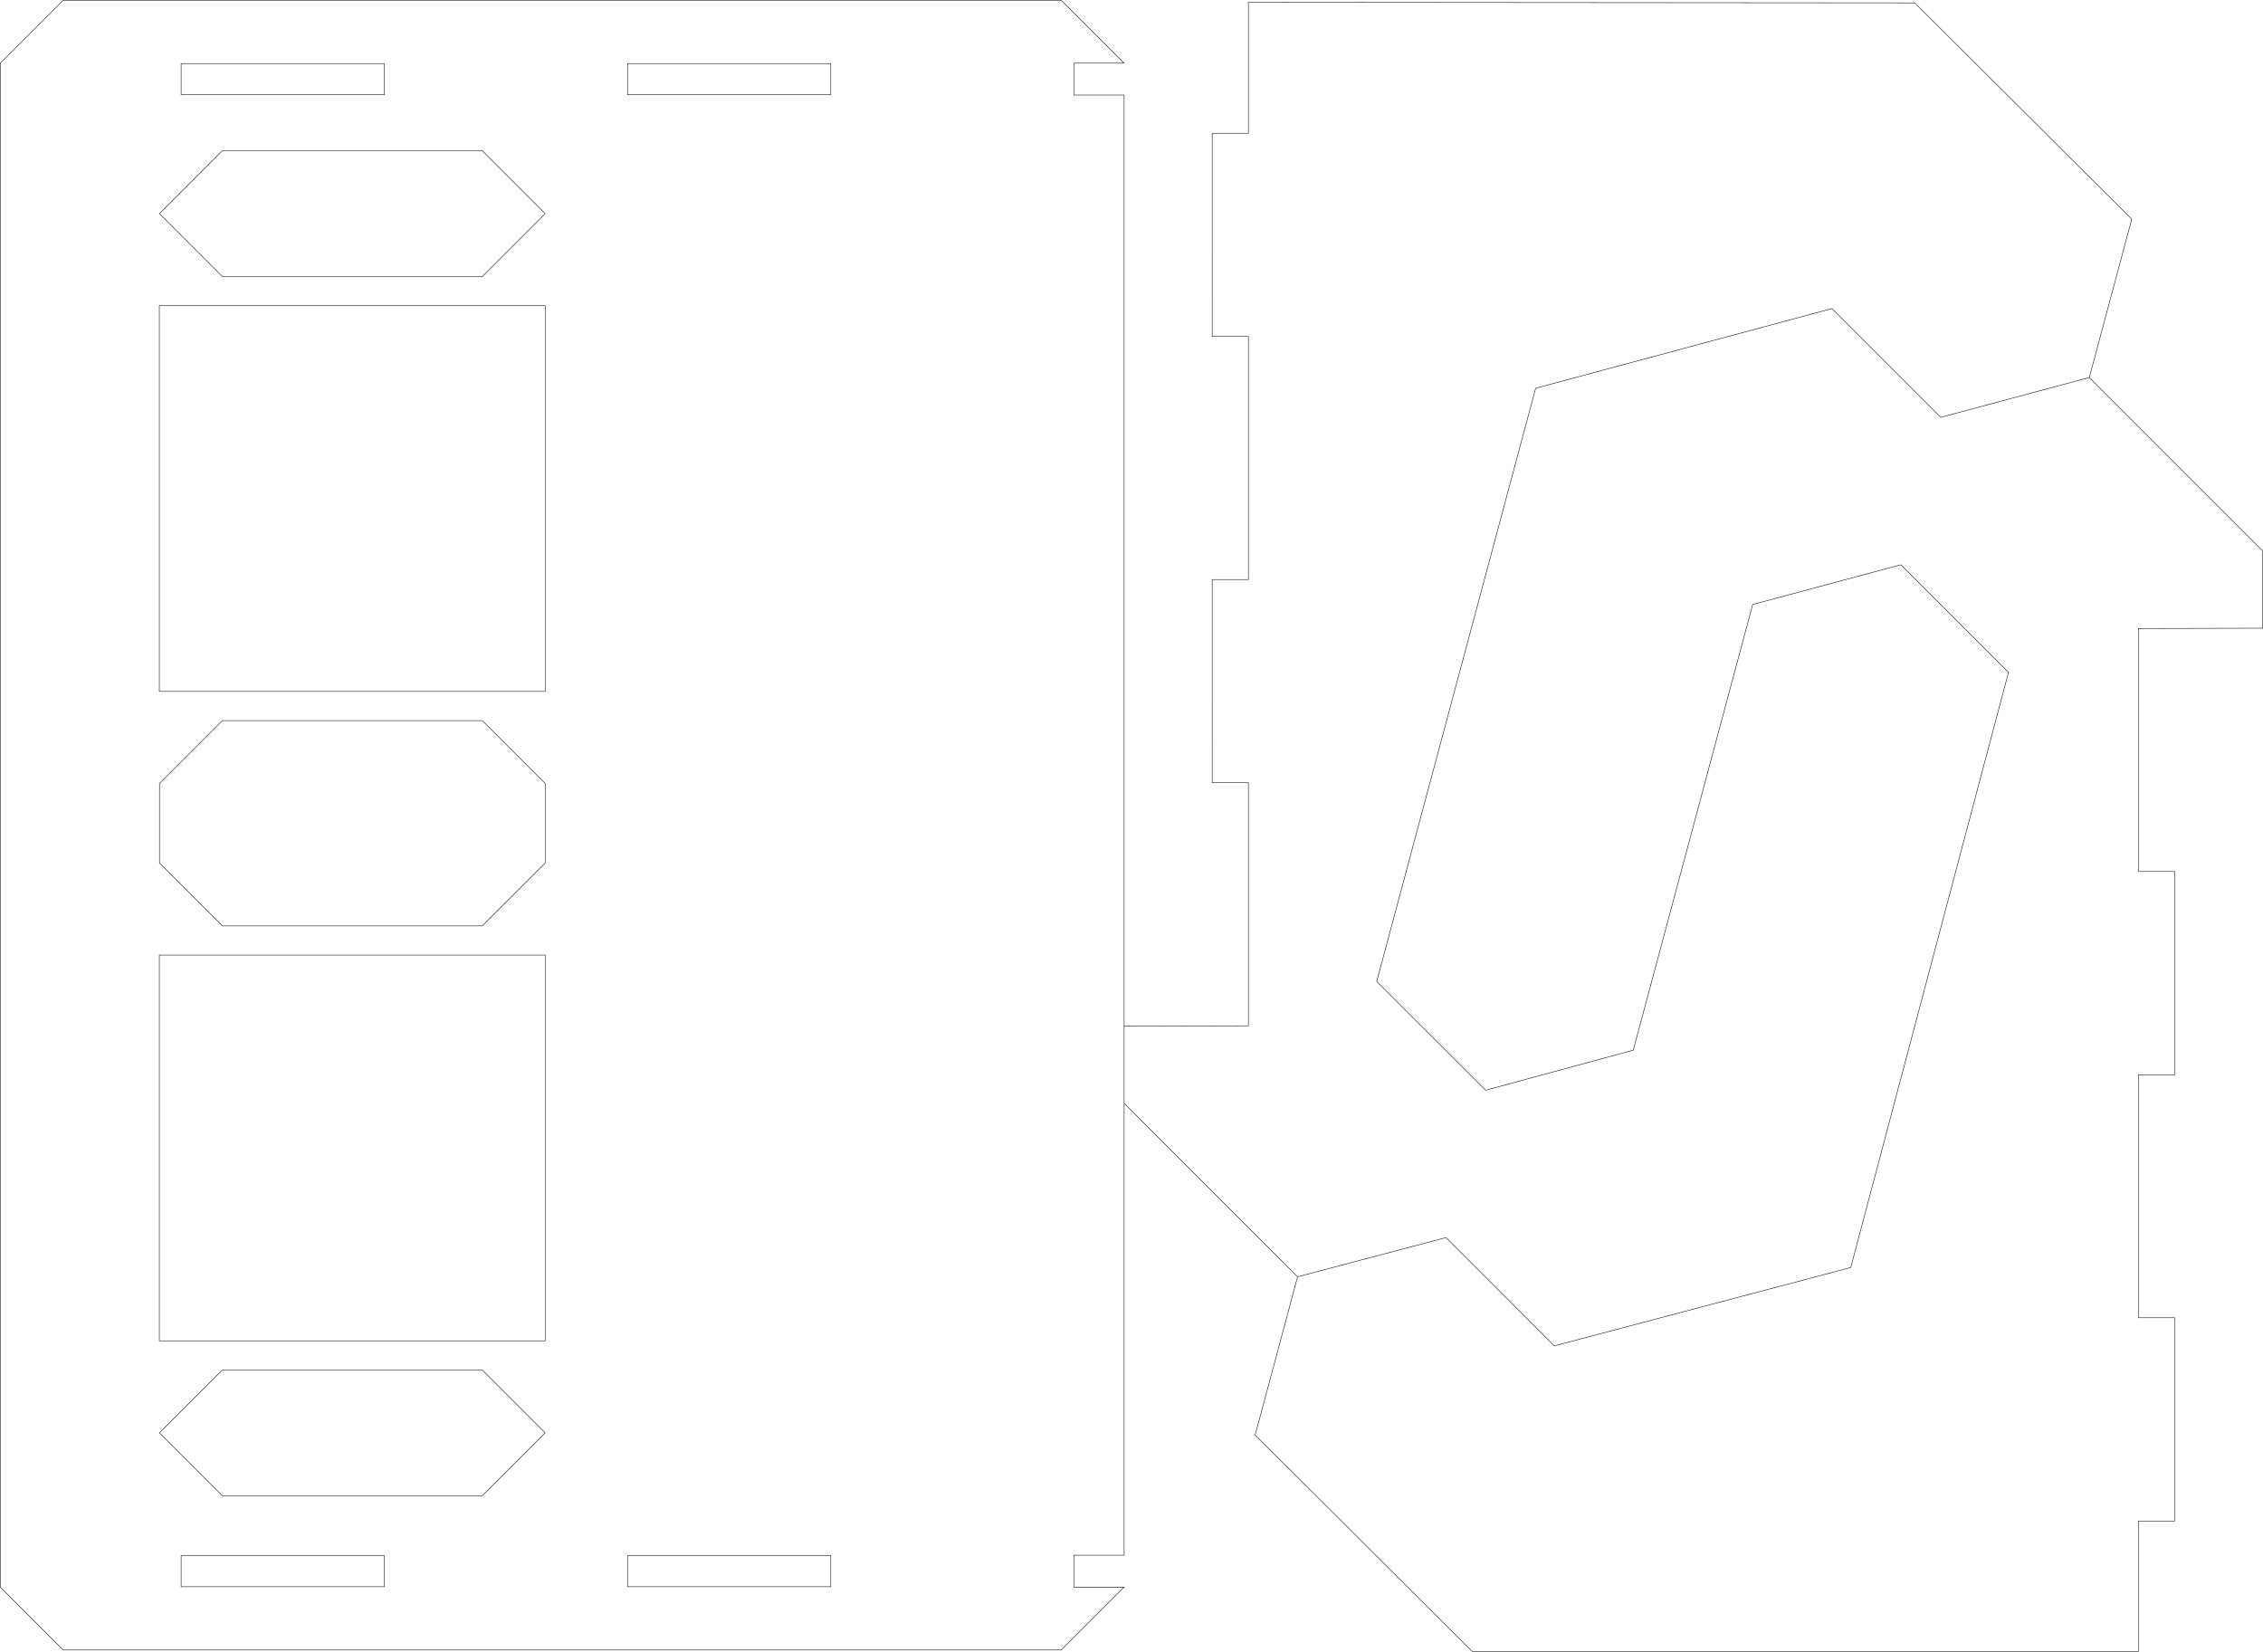
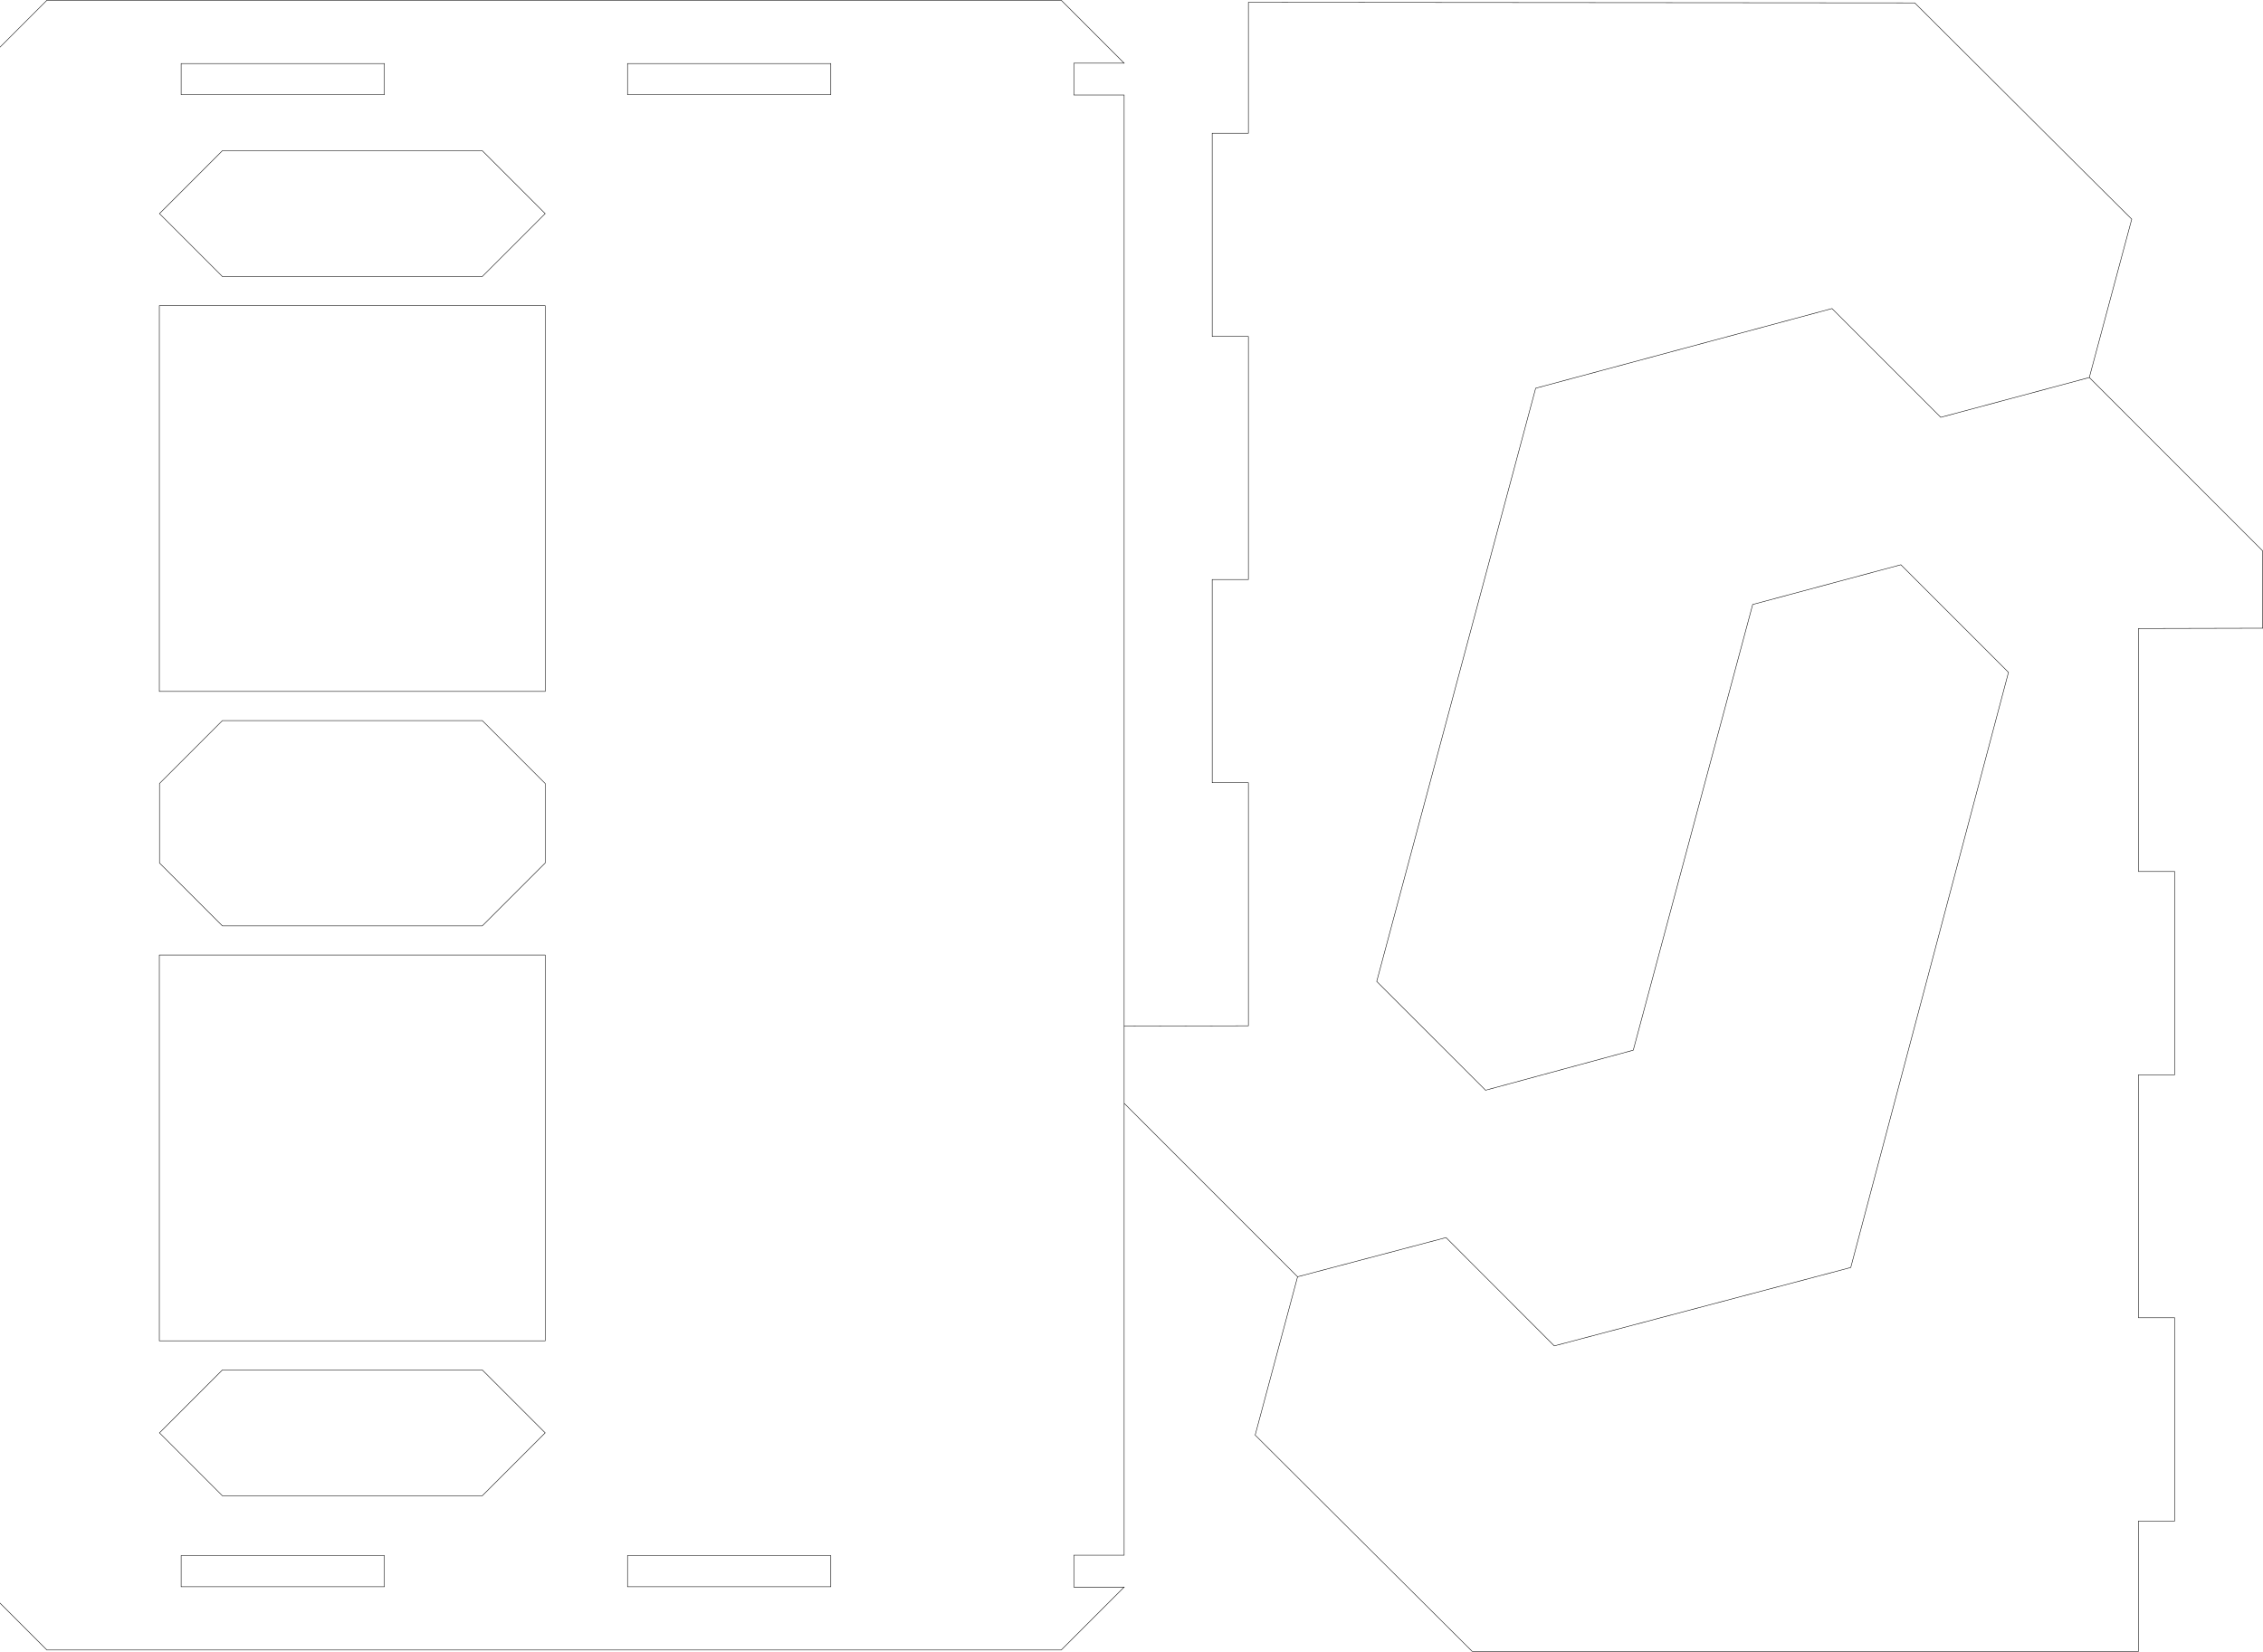
<svg xmlns="http://www.w3.org/2000/svg" width="466.243mm" height="340.28mm" viewBox="0 0 466.243 340.28" version="1.1" id="svg8">
  <defs id="defs2" />
  <g id="layer2" style="opacity:1" transform="translate(3.8722,75.91591)">
    <path style="opacity:1;fill:none;stroke:#000000;stroke-width:0.1;stroke-miterlimit:4;stroke-dasharray:none;stroke-opacity:1" d="m 28.955,200.324 v -79.473 h 79.5 v 79.473 z" id="rect4593" />
    <path style="opacity:1;fill:none;stroke:#000000;stroke-width:0.1;stroke-linecap:butt;stroke-linejoin:miter;stroke-miterlimit:4;stroke-dasharray:none;stroke-opacity:1" d="M 95.486,232.257 H 41.951 l -12.965,-12.965 12.965,-12.965 h 53.535 l 12.965,12.965 z" id="path4591-3" />
    <path style="opacity:1;fill:none;stroke:#000000;stroke-width:0.1;stroke-miterlimit:4;stroke-dasharray:none;stroke-opacity:1" d="m 28.955,-12.935 v 79.473 h 79.5 v -79.473 z" id="rect4593-2" />
    <path style="opacity:1;fill:none;stroke:#000000;stroke-width:0.1;stroke-linecap:butt;stroke-linejoin:miter;stroke-miterlimit:4;stroke-dasharray:none;stroke-opacity:1" d="M 95.486,-44.869 H 41.951 l -12.965,12.965 12.965,12.965 53.535,1.9e-5 12.965,-12.965 z" id="path4591-3-7" />
    <path style="opacity:1;fill:none;stroke:#000000;stroke-width:0.1;stroke-linecap:butt;stroke-linejoin:miter;stroke-miterlimit:4;stroke-dasharray:none;stroke-opacity:1" d="m 28.987,101.882 1.1e-5,-16.374 12.965,-12.965 53.535,-1.8e-5 12.965,12.965 V 101.882 L 95.486,114.846 H 41.951 Z" id="path4591-0" />
    <path style="opacity:1;fill:none;stroke:#000000;stroke-width:0.1;stroke-miterlimit:4;stroke-dasharray:none;stroke-opacity:1" d="m 125.411,250.993 v -6.415 h 41.881 v 6.415 z" id="rect5006-2-3" />
    <path style="opacity:1;fill:none;stroke:#000000;stroke-width:0.1;stroke-miterlimit:4;stroke-dasharray:none;stroke-opacity:1" d="m 33.446,250.993 v -6.415 h 41.881 l -3e-6,6.415 z" id="rect5006-2-2-1" />
    <path style="opacity:1;fill:none;stroke:#000000;stroke-width:0.1;stroke-miterlimit:4;stroke-dasharray:none;stroke-opacity:1" d="m 125.411,-56.41 v -6.415 h 41.881 v 6.415 z" id="rect5006-2-3-4" />
    <path style="opacity:1;fill:none;stroke:#000000;stroke-width:0.1;stroke-miterlimit:4;stroke-dasharray:none;stroke-opacity:1" d="m 33.446,-56.41 v -6.415 h 41.881 l 3e-6,6.415 z" id="rect5006-2-2-1-7" />
    <path style="opacity:1;fill:none;stroke:#000000;stroke-width:0.1;stroke-linecap:butt;stroke-linejoin:miter;stroke-miterlimit:4;stroke-dasharray:none;stroke-opacity:1" d="m 299.439,264.314 137.283,10e-6 v -26.861 l 7.46,-5e-5 -0.004,-41.872 -7.456,0.003 v -50.074 l 7.46,-0.002 -0.004,-41.868 h -7.456 V 53.569 l 25.599,-0.06 -0.032,-15.939 L 426.586,1.859 395.977,10.061 373.57,-12.346 312.52,4.068 279.771,126.288 l 22.424,22.412 30.433,-8.249 24.605,-91.828 30.529,-8.184 22.17,22.17 -32.495,122.615 -61.084,16.151 -22.3,-22.316 -30.586,8.073 -8.74,32.619 44.711,44.563" id="path1017" />
    <path style="opacity:1;fill:none;stroke:#000000;stroke-width:0.1;stroke-linecap:butt;stroke-linejoin:miter;stroke-miterlimit:4;stroke-dasharray:none;stroke-opacity:1" d="m 426.586,1.859 8.74,-32.619 -44.711,-44.563 -137.283,-0.108 v 26.969 l -7.46,5.1e-5 0.004,41.872 7.456,-0.003 V 43.482 l -7.46,0.002 0.004,41.868 h 7.456 v 50.071 l -25.599,0.061 m 0.032,15.939 35.704,35.711" id="path1017-7" />
-     <path style="opacity:1;fill:none;stroke:#000000;stroke-width:0.1;stroke-linecap:butt;stroke-linejoin:miter;stroke-miterlimit:4;stroke-dasharray:none;stroke-opacity:1" d="M -3.822,251.07 V -62.901 l 12.965,-12.965 205.627,-3e-5 12.965,12.965 h -10.358 v 6.569 h 10.358 V 244.501 h -10.358 v 6.569 h 10.358 l -12.965,12.965 H 9.142 Z" id="path1287-2" />
+     <path style="opacity:1;fill:none;stroke:#000000;stroke-width:0.1;stroke-linecap:butt;stroke-linejoin:miter;stroke-miterlimit:4;stroke-dasharray:none;stroke-opacity:1" d="M -7.166,251.07 V -62.901 l 12.965,-12.965 208.971,-3e-5 12.965,12.965 h -10.358 v 6.569 h 10.358 V 244.501 h -10.358 v 6.569 h 10.358 l -12.965,12.965 H 5.798 Z" id="path1287-2" />
  </g>
</svg>
